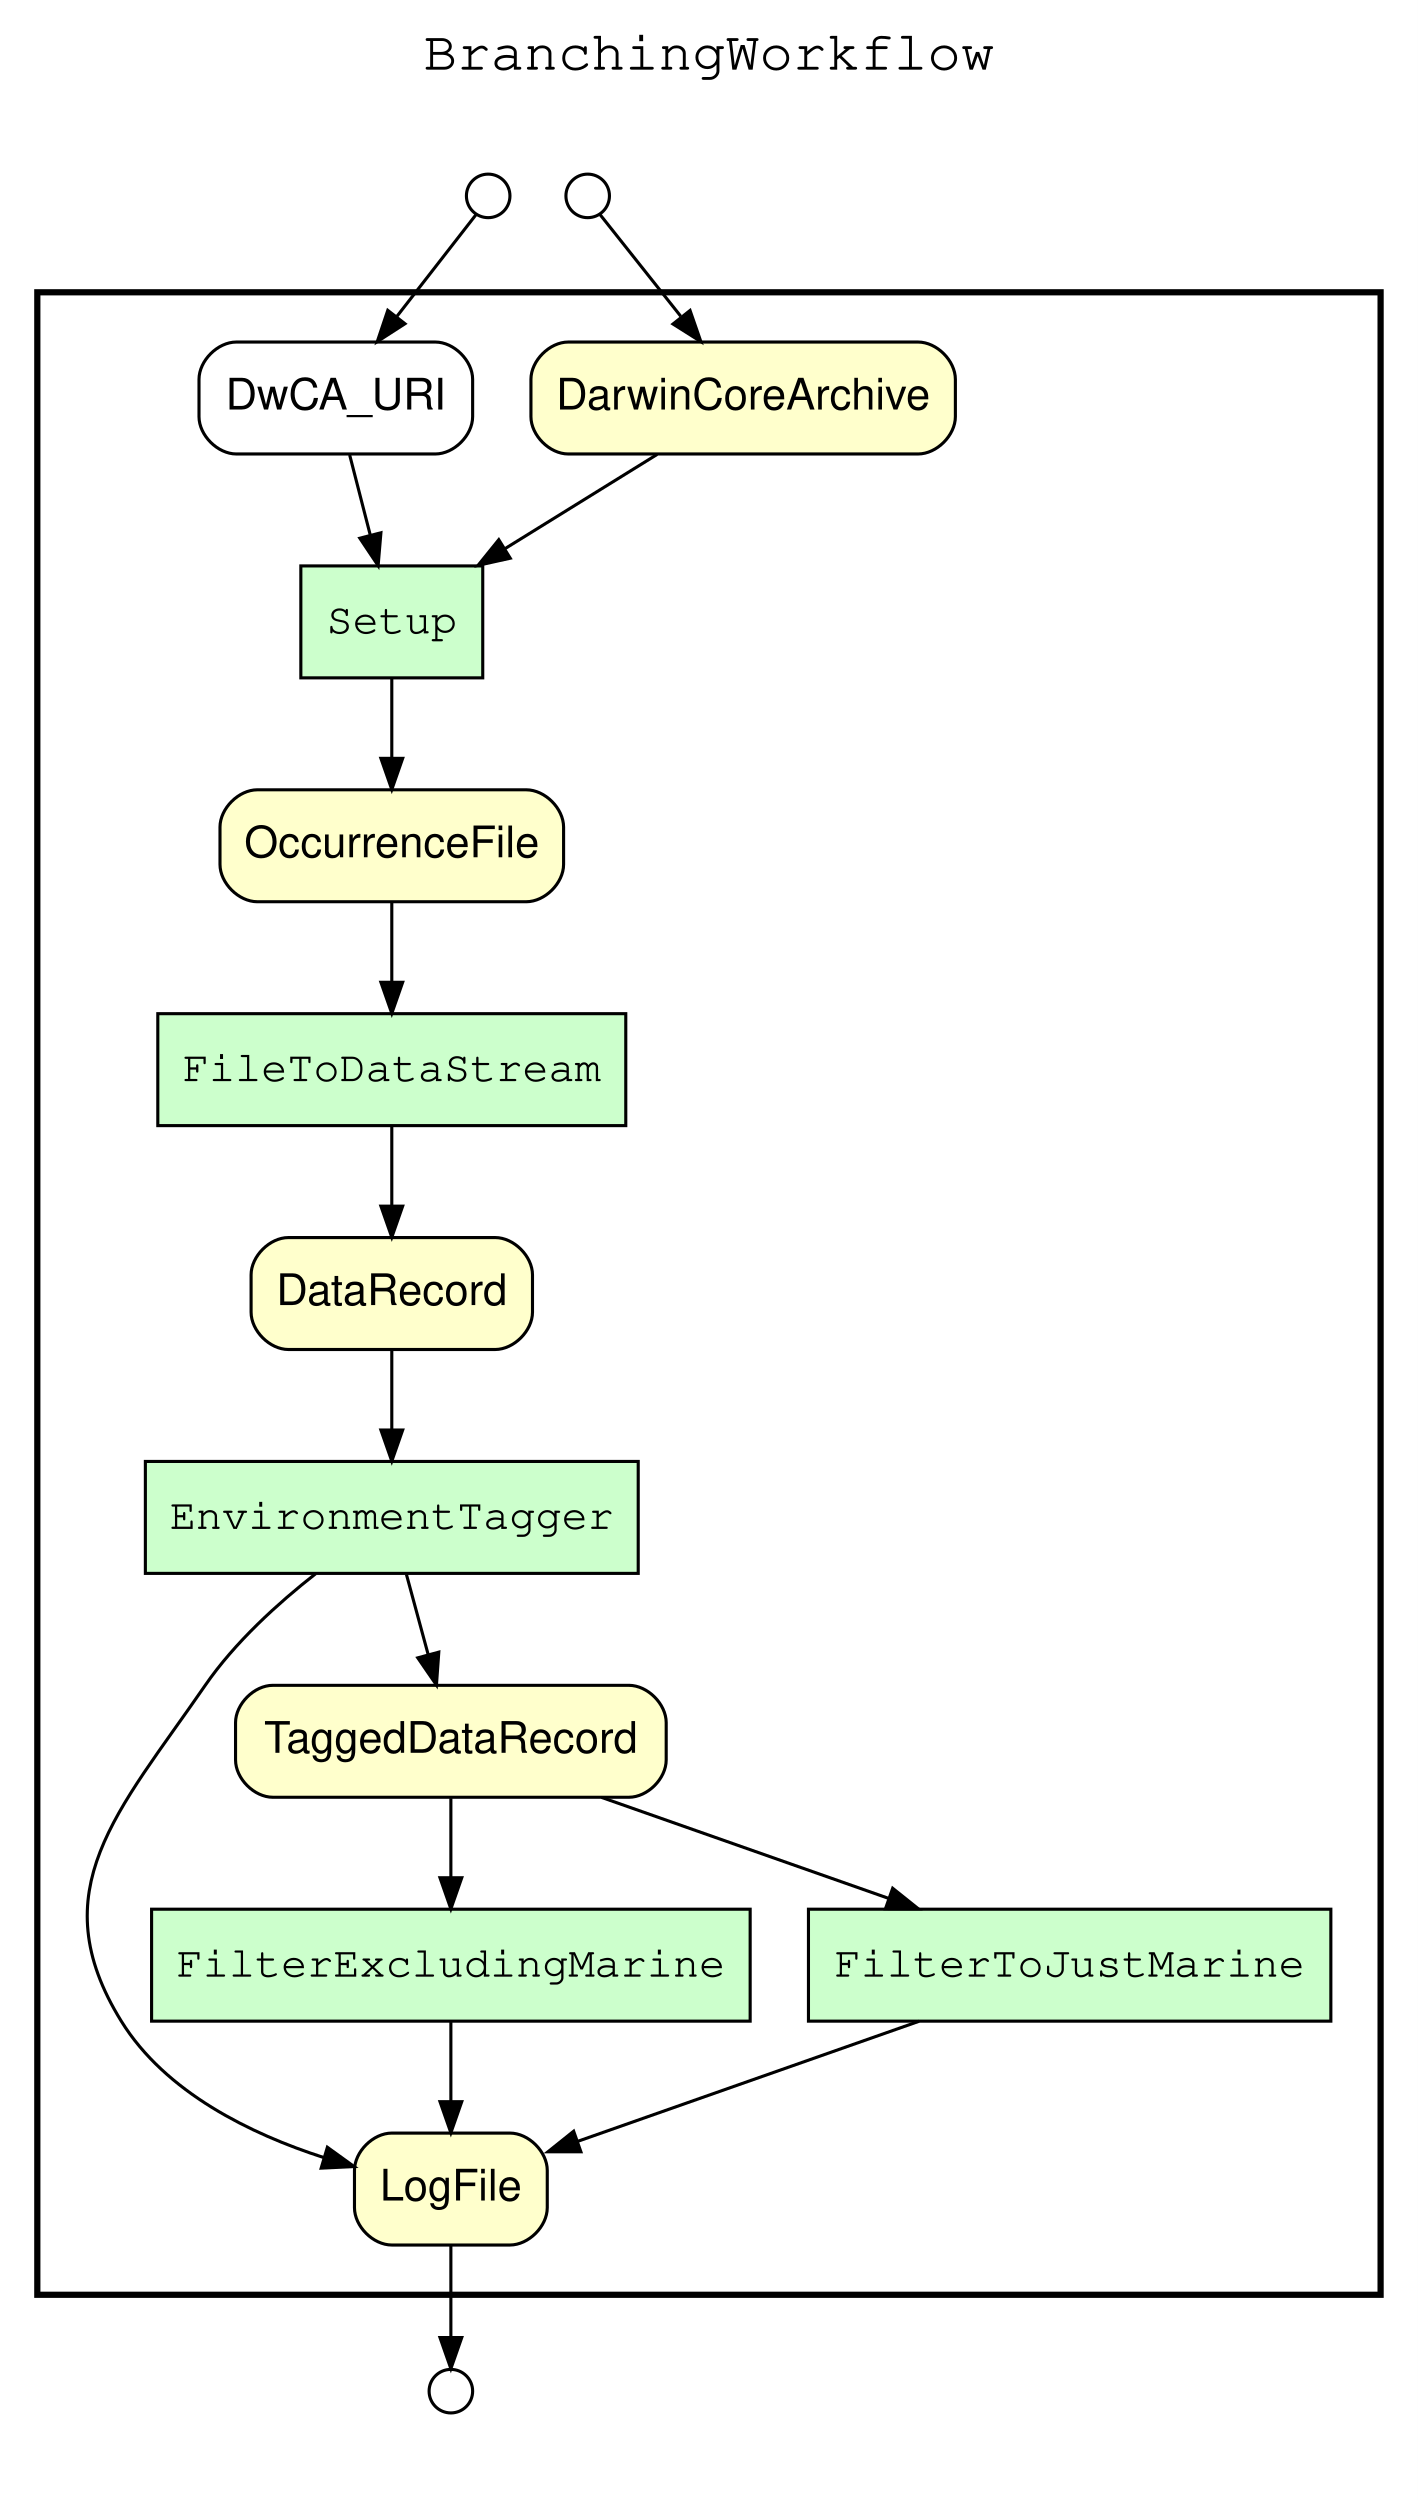
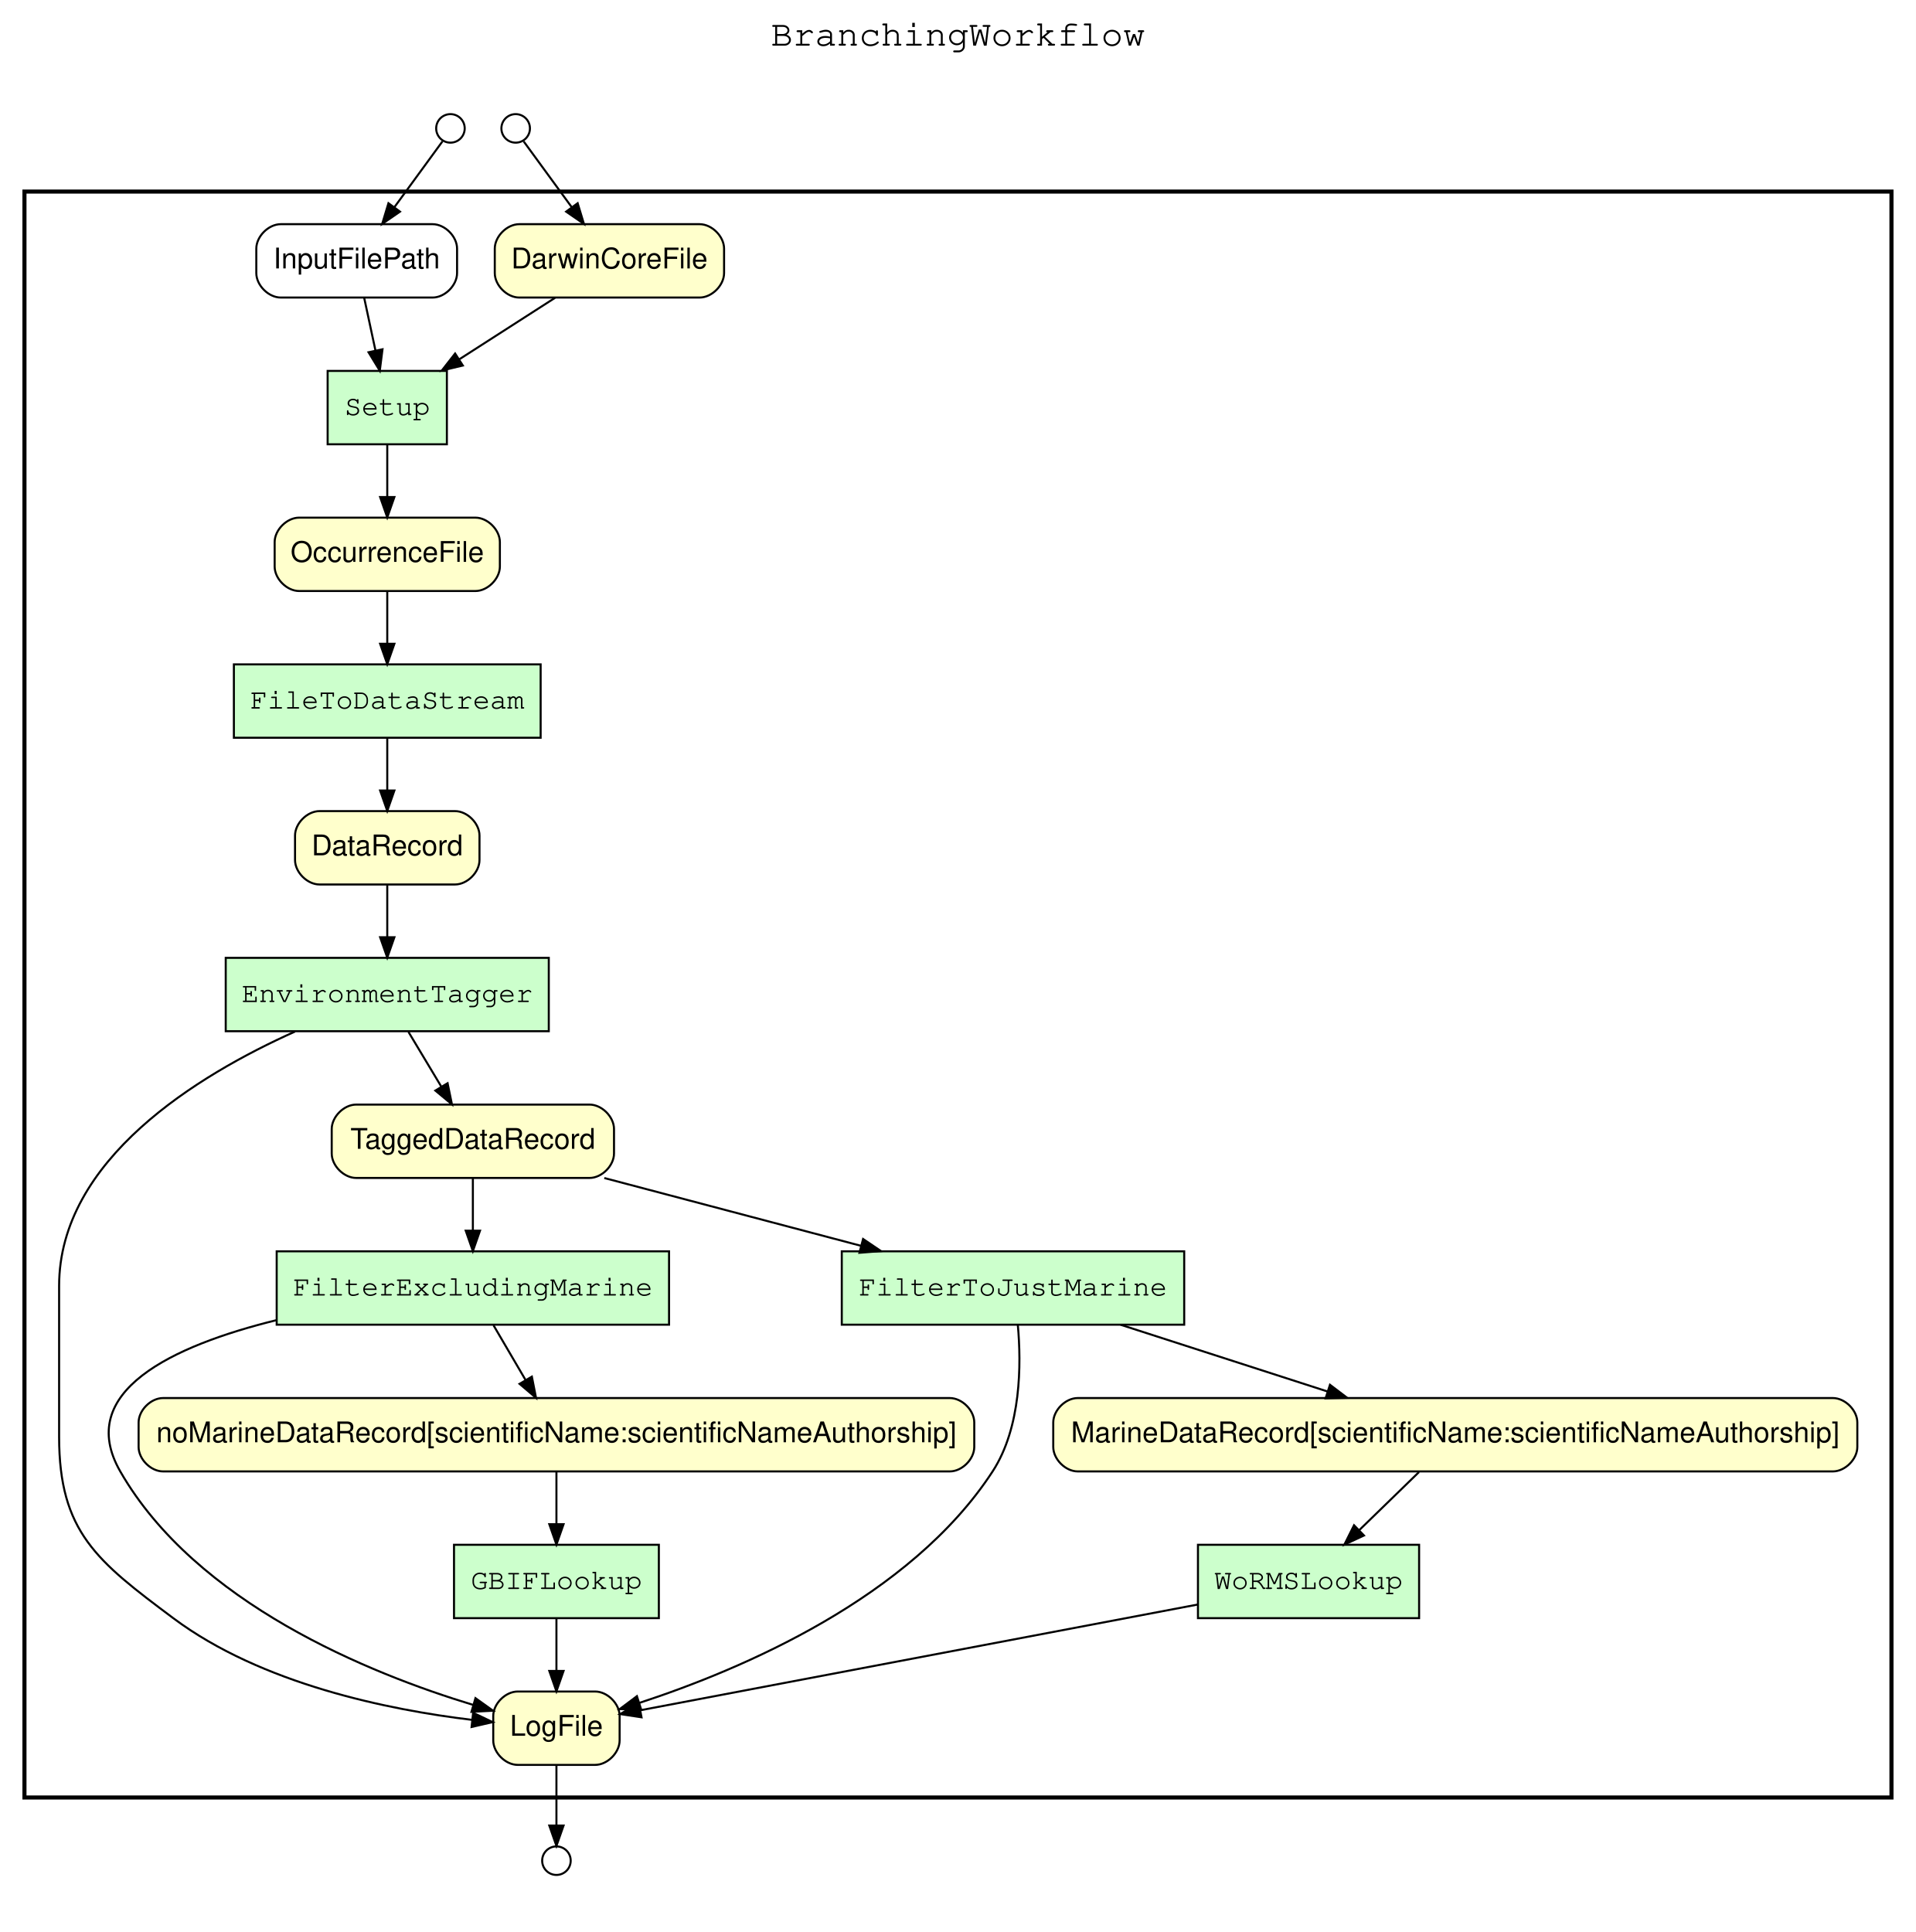
- <svg xmlns="http://www.w3.org/2000/svg" width="456pt" height="804pt" viewBox="0.00 0.00 456.00 804.00">
-   <g id="graph0" class="graph" transform="scale(1 1) rotate(0) translate(4 800)">
-     <polygon fill="white" stroke="none" points="-4,4 -4,-800 452,-800 452,4 -4,4" />
-     <text text-anchor="middle" x="224" y="-777.6" font-family="Courier,monospace" font-size="18.00">BranchingWorkflow</text>
+ <svg xmlns="http://www.w3.org/2000/svg" width="940pt" height="948pt" viewBox="0.00 0.00 940.00 948.00">
+   <g id="graph0" class="graph" transform="scale(1 1) rotate(0) translate(4 944)">
+     <polygon fill="white" stroke="none" points="-4,4 -4,-944 936,-944 936,4 -4,4" />
+     <text text-anchor="middle" x="466" y="-921.6" font-family="Courier,monospace" font-size="18.00">BranchingWorkflow</text>
    <g id="clust1" class="cluster">
-       <polygon fill="none" stroke="black" stroke-width="2" points="8,-62 8,-706 440,-706 440,-62 8,-62" />
+       <polygon fill="none" stroke="black" stroke-width="2" points="8,-62 8,-850 924,-850 924,-62 8,-62" />
    </g>
    <g id="clust2" class="cluster">
-       <polygon fill="none" stroke="white" stroke-width="2" points="16,-70 16,-698 432,-698 432,-70 16,-70" />
+       <polygon fill="none" stroke="white" stroke-width="2" points="16,-70 16,-842 916,-842 916,-70 16,-70" />
    </g>
    <g id="clust3" class="cluster">
-       <polygon fill="none" stroke="white" stroke-width="2" points="130,-714 130,-760 208,-760 208,-714 130,-714" />
+       <polygon fill="none" stroke="white" stroke-width="2" points="194,-858 194,-904 272,-904 272,-858 194,-858" />
    </g>
    <g id="clust4" class="cluster">
-       <polygon fill="none" stroke="white" stroke-width="2" points="138,-722 138,-752 200,-752 200,-722 138,-722" />
+       <polygon fill="none" stroke="white" stroke-width="2" points="202,-866 202,-896 264,-896 264,-866 202,-866" />
    </g>
    <g id="clust5" class="cluster">
-       <polygon fill="none" stroke="white" stroke-width="2" points="118,-8 118,-54 164,-54 164,-8 118,-8" />
+       <polygon fill="none" stroke="white" stroke-width="2" points="246,-8 246,-54 292,-54 292,-8 246,-8" />
    </g>
    <g id="clust6" class="cluster">
-       <polygon fill="none" stroke="white" stroke-width="2" points="126,-16 126,-46 156,-46 156,-16 126,-16" />
+       <polygon fill="none" stroke="white" stroke-width="2" points="254,-16 254,-46 284,-46 284,-16 254,-16" />
    </g>
    <g id="node1" class="node">
-       <polygon fill="#ccffcc" stroke="black" points="197.25,-474 46.75,-474 46.75,-438 197.25,-438 197.25,-474" />
-       <text text-anchor="middle" x="122" y="-452.3" font-family="Courier,monospace" font-size="14.00">FileToDataStream</text>
+       <polygon fill="#ccffcc" stroke="black" points="261.25,-618 110.75,-618 110.75,-582 261.25,-582 261.25,-618" />
+       <text text-anchor="middle" x="186" y="-596.3" font-family="Courier,monospace" font-size="14.00">FileToDataStream</text>
+     </g>
+     <g id="node10" class="node">
+       <path fill="#ffffcc" stroke="black" d="M219.25,-546C219.25,-546 152.75,-546 152.75,-546 146.75,-546 140.75,-540 140.75,-534 140.75,-534 140.75,-522 140.75,-522 140.75,-516 146.75,-510 152.75,-510 152.75,-510 219.25,-510 219.25,-510 225.25,-510 231.25,-516 231.25,-522 231.25,-522 231.25,-534 231.25,-534 231.25,-540 225.25,-546 219.25,-546" />
+       <text text-anchor="middle" x="186" y="-524.3" font-family="Helvetica,sans-Serif" font-size="14.00">DataRecord</text>
+     </g>
+     <g id="edge10" class="edge">
+       <path fill="none" stroke="black" d="M186,-581.697C186,-573.983 186,-564.712 186,-556.112" />
+       <polygon fill="black" stroke="black" points="189.5,-556.104 186,-546.104 182.5,-556.104 189.5,-556.104" />
+     </g>
+     <g id="node2" class="node">
+       <polygon fill="#ccffcc" stroke="black" points="215.25,-762 156.75,-762 156.75,-726 215.25,-726 215.25,-762" />
+       <text text-anchor="middle" x="186" y="-740.3" font-family="Courier,monospace" font-size="14.00">Setup</text>
+     </g>
+     <g id="node9" class="node">
+       <path fill="#ffffcc" stroke="black" d="M229.25,-690C229.25,-690 142.75,-690 142.75,-690 136.75,-690 130.75,-684 130.75,-678 130.75,-678 130.75,-666 130.75,-666 130.75,-660 136.75,-654 142.75,-654 142.75,-654 229.25,-654 229.25,-654 235.25,-654 241.25,-660 241.25,-666 241.25,-666 241.25,-678 241.25,-678 241.25,-684 235.25,-690 229.25,-690" />
+       <text text-anchor="middle" x="186" y="-668.3" font-family="Helvetica,sans-Serif" font-size="14.00">OccurrenceFile</text>
+     </g>
+     <g id="edge9" class="edge">
+       <path fill="none" stroke="black" d="M186,-725.697C186,-717.983 186,-708.712 186,-700.112" />
+       <polygon fill="black" stroke="black" points="189.5,-700.104 186,-690.104 182.5,-700.104 189.5,-700.104" />
+     </g>
+     <g id="node3" class="node">
+       <polygon fill="#ccffcc" stroke="black" points="319.25,-186 218.75,-186 218.75,-150 319.25,-150 319.25,-186" />
+       <text text-anchor="middle" x="269" y="-164.3" font-family="Courier,monospace" font-size="14.00">GBIFLookup</text>
+     </g>
+     <g id="node11" class="node">
+       <path fill="#ffffcc" stroke="black" d="M288,-114C288,-114 250,-114 250,-114 244,-114 238,-108 238,-102 238,-102 238,-90 238,-90 238,-84 244,-78 250,-78 250,-78 288,-78 288,-78 294,-78 300,-84 300,-90 300,-90 300,-102 300,-102 300,-108 294,-114 288,-114" />
+       <text text-anchor="middle" x="269" y="-92.3" font-family="Helvetica,sans-Serif" font-size="14.00">LogFile</text>
+     </g>
+     <g id="edge18" class="edge">
+       <path fill="none" stroke="black" d="M269,-149.697C269,-141.983 269,-132.712 269,-124.112" />
+       <polygon fill="black" stroke="black" points="272.5,-124.104 269,-114.104 265.5,-124.104 272.5,-124.104" />
+     </g>
+     <g id="node4" class="node">
+       <polygon fill="#ccffcc" stroke="black" points="692.25,-186 583.75,-186 583.75,-150 692.25,-150 692.25,-186" />
+       <text text-anchor="middle" x="638" y="-164.3" font-family="Courier,monospace" font-size="14.00">WoRMSLookup</text>
+     </g>
+     <g id="edge17" class="edge">
+       <path fill="none" stroke="black" d="M583.553,-156.671C509.147,-142.556 377.326,-117.55 310.427,-104.859" />
+       <polygon fill="black" stroke="black" points="310.744,-101.357 300.267,-102.931 309.439,-108.234 310.744,-101.357" />
+     </g>
+     <g id="node5" class="node">
+       <polygon fill="#ccffcc" stroke="black" points="324.25,-330 131.75,-330 131.75,-294 324.25,-294 324.25,-330" />
+       <text text-anchor="middle" x="228" y="-308.3" font-family="Courier,monospace" font-size="14.00">FilterExcludingMarine</text>
+     </g>
+     <g id="edge15" class="edge">
+       <path fill="none" stroke="black" d="M131.652,-296.23C80.564,-283.63 32.553,-261.107 55,-222 92.148,-157.28 177.186,-122.88 228.173,-107.423" />
+       <polygon fill="black" stroke="black" points="229.276,-110.747 237.892,-104.581 227.312,-104.029 229.276,-110.747" />
+     </g>
+     <g id="node14" class="node">
+       <path fill="#ffffcc" stroke="black" d="M462,-258C462,-258 76,-258 76,-258 70,-258 64,-252 64,-246 64,-246 64,-234 64,-234 64,-228 70,-222 76,-222 76,-222 462,-222 462,-222 468,-222 474,-228 474,-234 474,-234 474,-246 474,-246 474,-252 468,-258 462,-258" />
+       <text text-anchor="middle" x="269" y="-236.3" font-family="Helvetica,sans-Serif" font-size="14.00">noMarineDataRecord[scientificName:scientificNameAuthorship]</text>
+     </g>
+     <g id="edge16" class="edge">
+       <path fill="none" stroke="black" d="M238.135,-293.697C242.852,-285.644 248.562,-275.894 253.782,-266.982" />
+       <polygon fill="black" stroke="black" points="256.948,-268.502 258.982,-258.104 250.908,-264.964 256.948,-268.502" />
+     </g>
+     <g id="node6" class="node">
+       <polygon fill="#ccffcc" stroke="black" points="577,-330 409,-330 409,-294 577,-294 577,-330" />
+       <text text-anchor="middle" x="493" y="-308.3" font-family="Courier,monospace" font-size="14.00">FilterToJustMarine</text>
+     </g>
+     <g id="edge13" class="edge">
+       <path fill="none" stroke="black" d="M495.382,-293.755C497.105,-274.632 497.08,-243.632 483,-222 442.595,-159.926 359.768,-124.813 309.839,-108.469" />
+       <polygon fill="black" stroke="black" points="310.603,-105.04 300.013,-105.356 308.488,-111.713 310.603,-105.04" />
+     </g>
+     <g id="node13" class="node">
+       <path fill="#ffffcc" stroke="black" d="M895.25,-258C895.25,-258 524.75,-258 524.75,-258 518.75,-258 512.75,-252 512.75,-246 512.75,-246 512.75,-234 512.75,-234 512.75,-228 518.75,-222 524.75,-222 524.75,-222 895.25,-222 895.25,-222 901.25,-222 907.25,-228 907.25,-234 907.25,-234 907.25,-246 907.25,-246 907.25,-252 901.25,-258 895.25,-258" />
+       <text text-anchor="middle" x="710" y="-236.3" font-family="Helvetica,sans-Serif" font-size="14.00">MarineDataRecord[scientificName:scientificNameAuthorship]</text>
+     </g>
+     <g id="edge14" class="edge">
+       <path fill="none" stroke="black" d="M545.807,-293.966C576.39,-284.1 615.073,-271.622 647.21,-261.255" />
+       <polygon fill="black" stroke="black" points="648.514,-264.512 656.957,-258.111 646.365,-257.85 648.514,-264.512" />
+     </g>
+     <g id="node7" class="node">
+       <polygon fill="#ccffcc" stroke="black" points="265.25,-474 106.75,-474 106.75,-438 265.25,-438 265.25,-474" />
+       <text text-anchor="middle" x="186" y="-452.3" font-family="Courier,monospace" font-size="14.00">EnvironmentTagger</text>
+     </g>
+     <g id="edge11" class="edge">
+       <path fill="none" stroke="black" d="M140.724,-437.821C93.104,-416.457 25,-375.054 25,-313 25,-313 25,-313 25,-239 25,-192.266 43.57,-177.984 81,-150 124.349,-117.591 186.722,-104.993 227.547,-100.099" />
+       <polygon fill="black" stroke="black" points="228.132,-103.556 237.692,-98.989 227.37,-96.598 228.132,-103.556" />
+     </g>
+     <g id="node12" class="node">
+       <path fill="#ffffcc" stroke="black" d="M285.25,-402C285.25,-402 170.75,-402 170.75,-402 164.75,-402 158.75,-396 158.75,-390 158.75,-390 158.75,-378 158.75,-378 158.75,-372 164.75,-366 170.75,-366 170.75,-366 285.25,-366 285.25,-366 291.25,-366 297.25,-372 297.25,-378 297.25,-378 297.25,-390 297.25,-390 297.25,-396 291.25,-402 285.25,-402" />
+       <text text-anchor="middle" x="228" y="-380.3" font-family="Helvetica,sans-Serif" font-size="14.00">TaggedDataRecord</text>
+     </g>
+     <g id="edge12" class="edge">
+       <path fill="none" stroke="black" d="M196.382,-437.697C201.265,-429.559 207.187,-419.689 212.579,-410.701" />
+       <polygon fill="black" stroke="black" points="215.594,-412.48 217.737,-402.104 209.591,-408.879 215.594,-412.48" />
    </g>
    <g id="node8" class="node">
-       <path fill="#ffffcc" stroke="black" d="M155.25,-402C155.25,-402 88.75,-402 88.75,-402 82.75,-402 76.75,-396 76.75,-390 76.75,-390 76.75,-378 76.75,-378 76.75,-372 82.75,-366 88.75,-366 88.75,-366 155.25,-366 155.25,-366 161.25,-366 167.25,-372 167.25,-378 167.25,-378 167.25,-390 167.25,-390 167.25,-396 161.25,-402 155.25,-402" />
-       <text text-anchor="middle" x="122" y="-380.3" font-family="Helvetica,sans-Serif" font-size="14.00">DataRecord</text>
+       <path fill="#ffffcc" stroke="black" d="M339.25,-834C339.25,-834 250.75,-834 250.75,-834 244.75,-834 238.75,-828 238.75,-822 238.75,-822 238.75,-810 238.75,-810 238.75,-804 244.75,-798 250.75,-798 250.75,-798 339.25,-798 339.25,-798 345.25,-798 351.25,-804 351.25,-810 351.25,-810 351.25,-822 351.25,-822 351.25,-828 345.25,-834 339.25,-834" />
+       <text text-anchor="middle" x="295" y="-812.3" font-family="Helvetica,sans-Serif" font-size="14.00">DarwinCoreFile</text>
+     </g>
+     <g id="edge7" class="edge">
+       <path fill="none" stroke="black" d="M268.336,-797.876C254.216,-788.808 236.689,-777.552 221.439,-767.759" />
+       <polygon fill="black" stroke="black" points="223.073,-764.648 212.767,-762.19 219.29,-770.538 223.073,-764.648" />
+     </g>
+     <g id="edge6" class="edge">
+       <path fill="none" stroke="black" d="M186,-653.697C186,-645.983 186,-636.712 186,-628.112" />
+       <polygon fill="black" stroke="black" points="189.5,-628.104 186,-618.104 182.5,-628.104 189.5,-628.104" />
+     </g>
+     <g id="edge5" class="edge">
+       <path fill="none" stroke="black" d="M186,-509.697C186,-501.983 186,-492.712 186,-484.112" />
+       <polygon fill="black" stroke="black" points="189.5,-484.104 186,-474.104 182.5,-484.104 189.5,-484.104" />
+     </g>
+     <g id="node18" class="node">
+       <ellipse fill="none" stroke="black" cx="269" cy="-31" rx="7" ry="7" />
+     </g>
+     <g id="edge21" class="edge">
+       <path fill="none" stroke="black" d="M269,-77.785C269,-68.666 269,-57.52 269,-48.508" />
+       <polygon fill="black" stroke="black" points="272.5,-48.242 269,-38.242 265.5,-48.242 272.5,-48.242" />
+     </g>
+     <g id="edge3" class="edge">
+       <path fill="none" stroke="black" d="M228,-365.697C228,-357.983 228,-348.712 228,-340.112" />
+       <polygon fill="black" stroke="black" points="231.5,-340.104 228,-330.104 224.5,-340.104 231.5,-340.104" />
+     </g>
+     <g id="edge4" class="edge">
+       <path fill="none" stroke="black" d="M292.487,-365.966C330.48,-355.93 378.707,-343.19 418.343,-332.721" />
+       <polygon fill="black" stroke="black" points="419.449,-336.049 428.223,-330.111 417.661,-329.281 419.449,-336.049" />
+     </g>
+     <g id="edge2" class="edge">
+       <path fill="none" stroke="black" d="M692.202,-221.697C683.396,-213.135 672.618,-202.656 662.999,-193.304" />
+       <polygon fill="black" stroke="black" points="665.203,-190.566 655.593,-186.104 660.323,-195.585 665.203,-190.566" />
+     </g>
+     <g id="edge1" class="edge">
+       <path fill="none" stroke="black" d="M269,-221.697C269,-213.983 269,-204.712 269,-196.112" />
+       <polygon fill="black" stroke="black" points="272.5,-196.104 269,-186.104 265.5,-196.104 272.5,-196.104" />
+     </g>
+     <g id="node15" class="node">
+       <path fill="#ffffff" stroke="black" d="M208.25,-834C208.25,-834 133.75,-834 133.75,-834 127.75,-834 121.75,-828 121.75,-822 121.75,-822 121.75,-810 121.75,-810 121.75,-804 127.75,-798 133.75,-798 133.75,-798 208.25,-798 208.25,-798 214.25,-798 220.25,-804 220.25,-810 220.25,-810 220.25,-822 220.25,-822 220.25,-828 214.25,-834 208.25,-834" />
+       <text text-anchor="middle" x="171" y="-812.3" font-family="Helvetica,sans-Serif" font-size="14.00">InputFilePath</text>
    </g>
    <g id="edge8" class="edge">
-       <path fill="none" stroke="black" d="M122,-437.697C122,-429.983 122,-420.712 122,-412.112" />
-       <polygon fill="black" stroke="black" points="125.5,-412.104 122,-402.104 118.5,-412.104 125.5,-412.104" />
+       <path fill="none" stroke="black" d="M174.708,-797.697C176.361,-789.983 178.347,-780.712 180.19,-772.112" />
+       <polygon fill="black" stroke="black" points="183.662,-772.616 182.335,-762.104 176.817,-771.149 183.662,-772.616" />
    </g>
-     <g id="node2" class="node">
-       <polygon fill="#ccffcc" stroke="black" points="151.25,-618 92.75,-618 92.75,-582 151.25,-582 151.25,-618" />
-       <text text-anchor="middle" x="122" y="-596.3" font-family="Courier,monospace" font-size="14.00">Setup</text>
+     <g id="node16" class="node">
+       <ellipse fill="none" stroke="black" cx="249" cy="-881" rx="7" ry="7" />
    </g>
-     <g id="node7" class="node">
-       <path fill="#ffffcc" stroke="black" d="M165.25,-546C165.25,-546 78.75,-546 78.75,-546 72.75,-546 66.75,-540 66.75,-534 66.75,-534 66.75,-522 66.75,-522 66.75,-516 72.75,-510 78.75,-510 78.75,-510 165.25,-510 165.25,-510 171.25,-510 177.25,-516 177.25,-522 177.25,-522 177.25,-534 177.25,-534 177.25,-540 171.25,-546 165.25,-546" />
-       <text text-anchor="middle" x="122" y="-524.3" font-family="Helvetica,sans-Serif" font-size="14.00">OccurrenceFile</text>
+     <g id="edge19" class="edge">
+       <path fill="none" stroke="black" d="M252.922,-874.629C258.132,-867.493 267.692,-854.4 276.384,-842.496" />
+       <polygon fill="black" stroke="black" points="279.415,-844.28 282.485,-834.14 273.762,-840.152 279.415,-844.28" />
    </g>
-     <g id="edge7" class="edge">
-       <path fill="none" stroke="black" d="M122,-581.697C122,-573.983 122,-564.712 122,-556.112" />
-       <polygon fill="black" stroke="black" points="125.5,-556.104 122,-546.104 118.5,-556.104 125.5,-556.104" />
+     <g id="node17" class="node">
+       <ellipse fill="none" stroke="black" cx="217" cy="-881" rx="7" ry="7" />
    </g>
-     <g id="node3" class="node">
-       <polygon fill="#ccffcc" stroke="black" points="237.25,-186 44.75,-186 44.75,-150 237.25,-150 237.25,-186" />
-       <text text-anchor="middle" x="141" y="-164.3" font-family="Courier,monospace" font-size="14.00">FilterExcludingMarine</text>
-     </g>
-     <g id="node9" class="node">
-       <path fill="#ffffcc" stroke="black" d="M160,-114C160,-114 122,-114 122,-114 116,-114 110,-108 110,-102 110,-102 110,-90 110,-90 110,-84 116,-78 122,-78 122,-78 160,-78 160,-78 166,-78 172,-84 172,-90 172,-90 172,-102 172,-102 172,-108 166,-114 160,-114" />
-       <text text-anchor="middle" x="141" y="-92.3" font-family="Helvetica,sans-Serif" font-size="14.00">LogFile</text>
-     </g>
-     <g id="edge12" class="edge">
-       <path fill="none" stroke="black" d="M141,-149.697C141,-141.983 141,-132.712 141,-124.112" />
-       <polygon fill="black" stroke="black" points="144.5,-124.104 141,-114.104 137.5,-124.104 144.5,-124.104" />
-     </g>
-     <g id="node4" class="node">
-       <polygon fill="#ccffcc" stroke="black" points="424,-186 256,-186 256,-150 424,-150 424,-186" />
-       <text text-anchor="middle" x="340" y="-164.3" font-family="Courier,monospace" font-size="14.00">FilterToJustMarine</text>
-     </g>
-     <g id="edge11" class="edge">
-       <path fill="none" stroke="black" d="M291.574,-149.966C257.897,-138.12 213.511,-122.506 181.668,-111.305" />
-       <polygon fill="black" stroke="black" points="182.81,-107.997 172.215,-107.98 180.487,-114.6 182.81,-107.997" />
-     </g>
-     <g id="node5" class="node">
-       <polygon fill="#ccffcc" stroke="black" points="201.25,-330 42.75,-330 42.75,-294 201.25,-294 201.25,-330" />
-       <text text-anchor="middle" x="122" y="-308.3" font-family="Courier,monospace" font-size="14.00">EnvironmentTagger</text>
-     </g>
-     <g id="edge9" class="edge">
-       <path fill="none" stroke="black" d="M97.499,-293.884C85.463,-284.449 71.538,-271.851 62,-258 33.94,-217.249 8.988,-192.088 35,-150 49.197,-127.029 76.7,-113.68 100.132,-106.126" />
-       <polygon fill="black" stroke="black" points="101.285,-109.435 109.875,-103.232 99.292,-102.725 101.285,-109.435" />
-     </g>
-     <g id="node10" class="node">
-       <path fill="#ffffcc" stroke="black" d="M198.25,-258C198.25,-258 83.75,-258 83.75,-258 77.75,-258 71.75,-252 71.75,-246 71.75,-246 71.75,-234 71.75,-234 71.75,-228 77.75,-222 83.75,-222 83.75,-222 198.25,-222 198.25,-222 204.25,-222 210.25,-228 210.25,-234 210.25,-234 210.25,-246 210.25,-246 210.25,-252 204.25,-258 198.25,-258" />
-       <text text-anchor="middle" x="141" y="-236.3" font-family="Helvetica,sans-Serif" font-size="14.00">TaggedDataRecord</text>
-     </g>
-     <g id="edge10" class="edge">
-       <path fill="none" stroke="black" d="M126.697,-293.697C128.813,-285.898 131.362,-276.509 133.718,-267.829" />
-       <polygon fill="black" stroke="black" points="137.116,-268.672 136.357,-258.104 130.36,-266.838 137.116,-268.672" />
-     </g>
-     <g id="node6" class="node">
-       <path fill="#ffffcc" stroke="black" d="M291.25,-690C291.25,-690 178.75,-690 178.75,-690 172.75,-690 166.75,-684 166.75,-678 166.75,-678 166.75,-666 166.75,-666 166.75,-660 172.75,-654 178.75,-654 178.75,-654 291.25,-654 291.25,-654 297.25,-654 303.25,-660 303.25,-666 303.25,-666 303.25,-678 303.25,-678 303.25,-684 297.25,-690 291.25,-690" />
-       <text text-anchor="middle" x="235" y="-668.3" font-family="Helvetica,sans-Serif" font-size="14.00">DarwinCoreArchive</text>
-     </g>
-     <g id="edge5" class="edge">
-       <path fill="none" stroke="black" d="M207.357,-653.876C192.582,-644.724 174.209,-633.342 158.297,-623.485" />
-       <polygon fill="black" stroke="black" points="160.093,-620.481 149.749,-618.19 156.407,-626.431 160.093,-620.481" />
-     </g>
-     <g id="edge4" class="edge">
-       <path fill="none" stroke="black" d="M122,-509.697C122,-501.983 122,-492.712 122,-484.112" />
-       <polygon fill="black" stroke="black" points="125.5,-484.104 122,-474.104 118.5,-484.104 125.5,-484.104" />
-     </g>
-     <g id="edge3" class="edge">
-       <path fill="none" stroke="black" d="M122,-365.697C122,-357.983 122,-348.712 122,-340.112" />
-       <polygon fill="black" stroke="black" points="125.5,-340.104 122,-330.104 118.5,-340.104 125.5,-340.104" />
-     </g>
-     <g id="node14" class="node">
-       <ellipse fill="none" stroke="black" cx="141" cy="-31" rx="7" ry="7" />
-     </g>
-     <g id="edge15" class="edge">
-       <path fill="none" stroke="black" d="M141,-77.785C141,-68.666 141,-57.52 141,-48.508" />
-       <polygon fill="black" stroke="black" points="144.5,-48.242 141,-38.242 137.5,-48.242 144.5,-48.242" />
-     </g>
-     <g id="edge1" class="edge">
-       <path fill="none" stroke="black" d="M141,-221.697C141,-213.983 141,-204.712 141,-196.112" />
-       <polygon fill="black" stroke="black" points="144.5,-196.104 141,-186.104 137.5,-196.104 144.5,-196.104" />
-     </g>
-     <g id="edge2" class="edge">
-       <path fill="none" stroke="black" d="M189.426,-221.966C217.231,-212.185 252.336,-199.836 281.654,-189.524" />
-       <polygon fill="black" stroke="black" points="283.084,-192.731 291.356,-186.111 280.762,-186.127 283.084,-192.731" />
-     </g>
-     <g id="node11" class="node">
-       <path fill="#ffffff" stroke="black" d="M136,-690C136,-690 72,-690 72,-690 66,-690 60,-684 60,-678 60,-678 60,-666 60,-666 60,-660 66,-654 72,-654 72,-654 136,-654 136,-654 142,-654 148,-660 148,-666 148,-666 148,-678 148,-678 148,-684 142,-690 136,-690" />
-       <text text-anchor="middle" x="104" y="-668.3" font-family="Helvetica,sans-Serif" font-size="14.00">DwCA_URI</text>
-     </g>
-     <g id="edge6" class="edge">
-       <path fill="none" stroke="black" d="M108.449,-653.697C110.455,-645.898 112.869,-636.509 115.101,-627.829" />
-       <polygon fill="black" stroke="black" points="118.501,-628.661 117.602,-618.104 111.722,-626.918 118.501,-628.661" />
-     </g>
-     <g id="node12" class="node">
-       <ellipse fill="none" stroke="black" cx="185" cy="-737" rx="7" ry="7" />
-     </g>
-     <g id="edge13" class="edge">
-       <path fill="none" stroke="black" d="M188.923,-731.056C194.535,-723.986 205.247,-710.489 214.93,-698.288" />
-       <polygon fill="black" stroke="black" points="217.92,-700.151 221.395,-690.142 212.437,-695.799 217.92,-700.151" />
-     </g>
-     <g id="node13" class="node">
-       <ellipse fill="none" stroke="black" cx="153" cy="-737" rx="7" ry="7" />
-     </g>
-     <g id="edge14" class="edge">
-       <path fill="none" stroke="black" d="M149.155,-731.056C143.656,-723.986 133.158,-710.489 123.668,-698.288" />
-       <polygon fill="black" stroke="black" points="126.235,-695.887 117.333,-690.142 120.71,-700.185 126.235,-695.887" />
+     <g id="edge20" class="edge">
+       <path fill="none" stroke="black" d="M213.078,-874.629C207.868,-867.493 198.308,-854.4 189.616,-842.496" />
+       <polygon fill="black" stroke="black" points="192.238,-840.152 183.515,-834.14 186.585,-844.28 192.238,-840.152" />
    </g>
  </g>
</svg>
